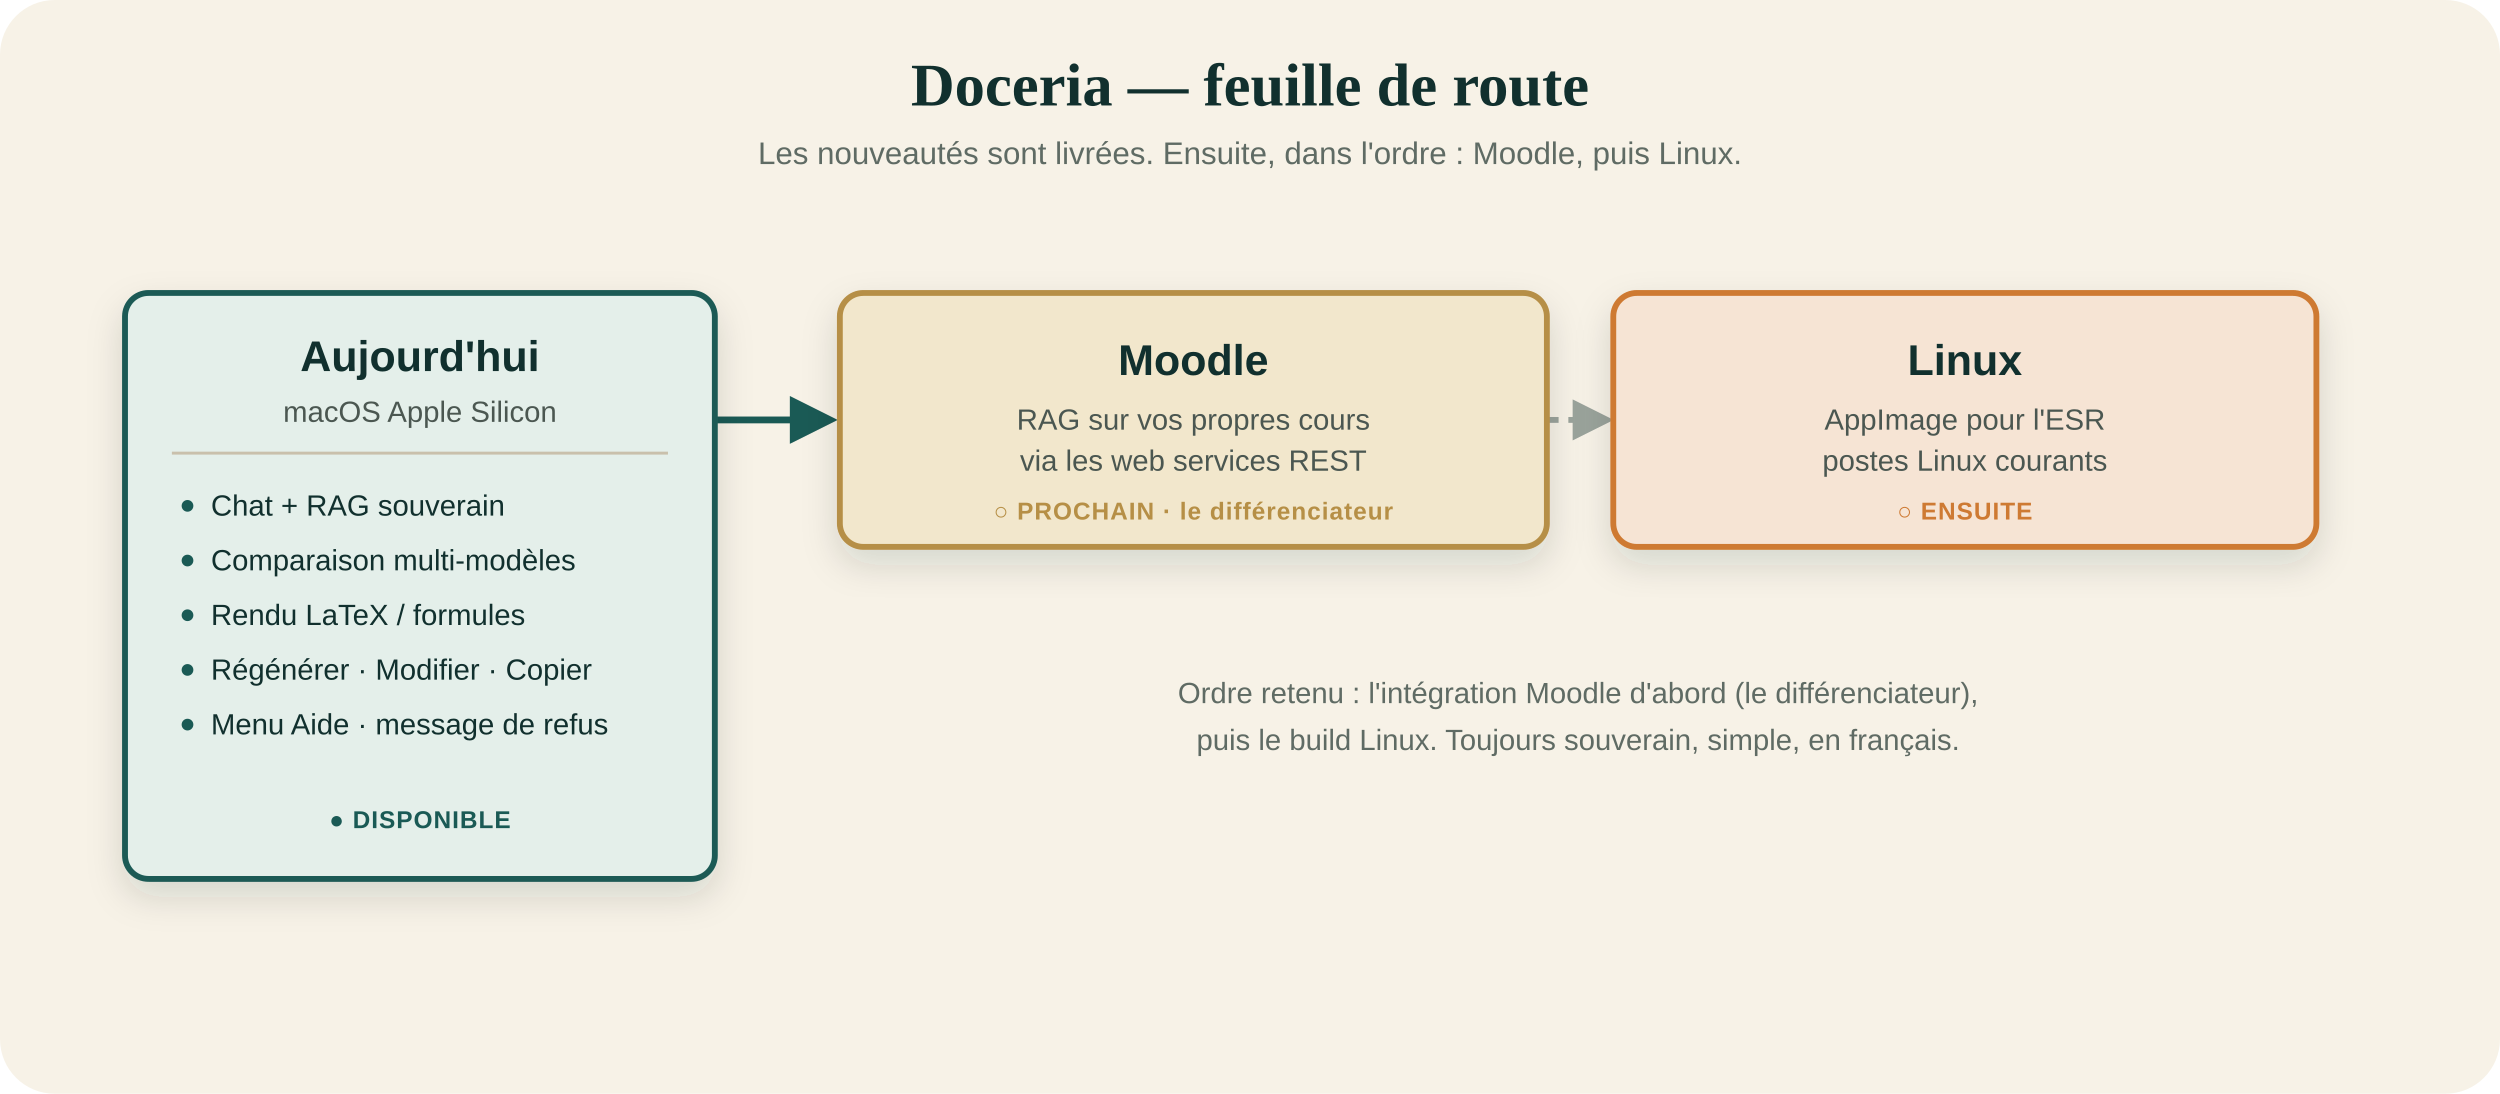
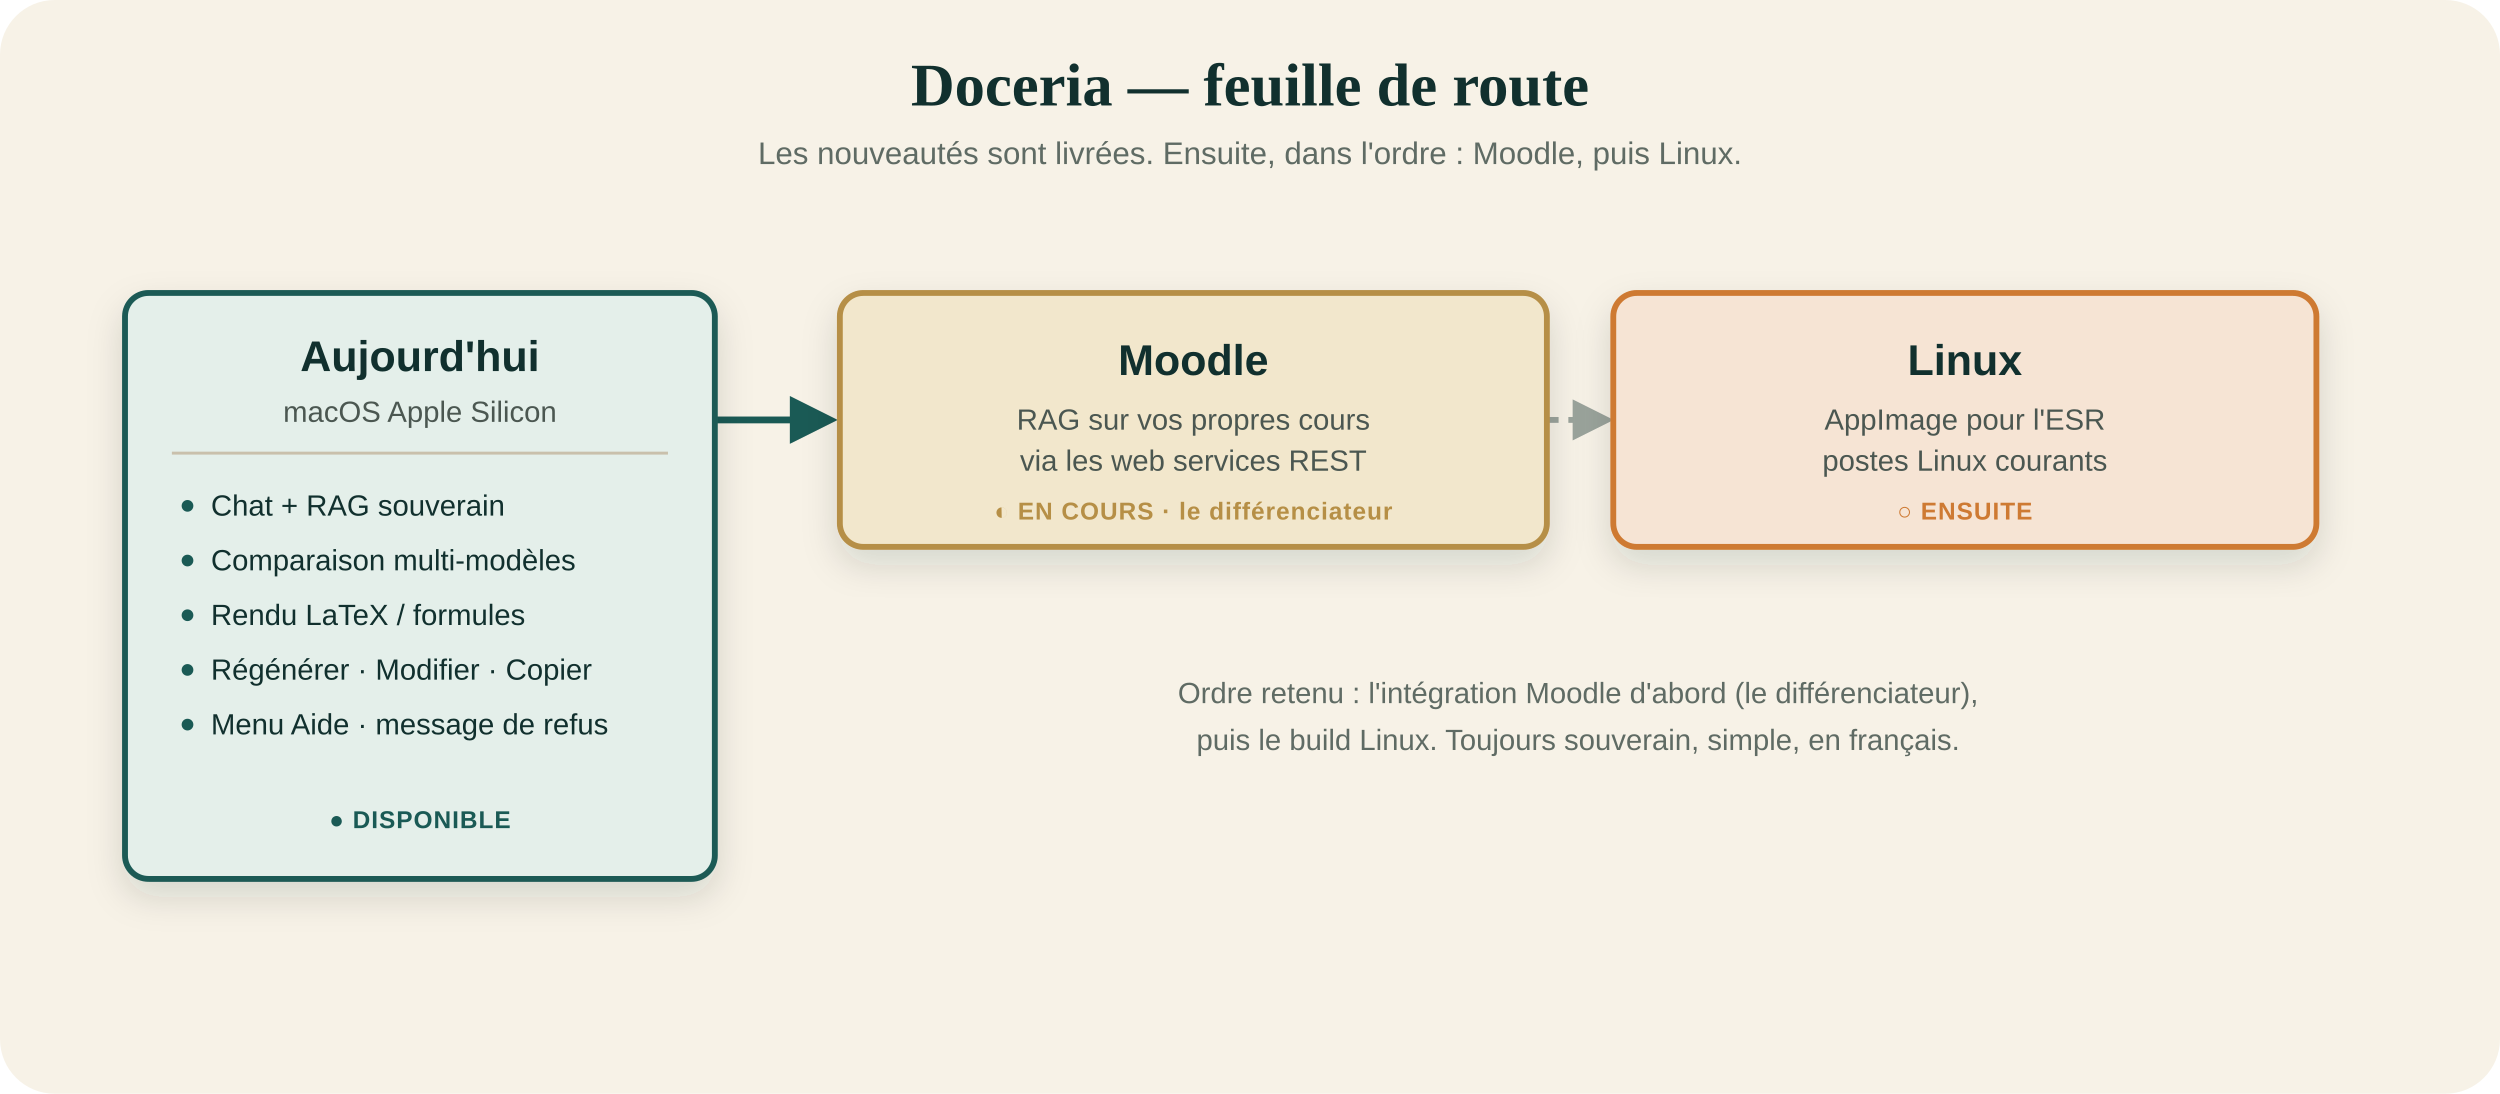
<svg xmlns="http://www.w3.org/2000/svg" width="1280" height="560" viewBox="0 0 1280 560" preserveAspectRatio="xMidYMid meet" role="img" aria-labelledby="drm-title drm-desc">
  <defs>
    <marker id="drm-petrol" viewBox="0 0 10 10" refX="8" refY="5" markerWidth="7" markerHeight="7" orient="auto-start-reverse">
      <path d="M0 0 L10 5 L0 10 z" fill="#1A5A55" />
    </marker>
    <marker id="drm-muted" viewBox="0 0 10 10" refX="8" refY="5" markerWidth="7" markerHeight="7" orient="auto-start-reverse">
      <path d="M0 0 L10 5 L0 10 z" fill="#9AA39B" />
    </marker>
    <filter id="drm-shadow" x="-20%" y="-20%" width="140%" height="140%">
      <feDropShadow dx="0" dy="8" stdDeviation="9" flood-color="#11302E" flood-opacity=".14" />
    </filter>
    <style>
      .drm-title{font:700 31px Georgia,"Times New Roman",serif;fill:#11302E}
      .drm-sub{font:400 16px Arial,sans-serif;fill:#5F6B64}
      .drm-bt{font:700 22px Arial,sans-serif;fill:#11302E}
      .drm-bx{font:400 15px Arial,sans-serif;fill:#4B5751}
      .drm-it{font:400 15px Arial,sans-serif;fill:#11302E}
      .drm-badge{font:700 12.5px Arial,sans-serif;letter-spacing:.04em}
      .drm-cap{font:400 15px Arial,sans-serif;fill:#5F6B64}
    </style>
  </defs>
  <rect x="0" y="0" width="1280" height="560" rx="28" fill="#F7F2E7" />
  <text x="640" y="54" text-anchor="middle" class="drm-title">Doceria — feuille de route</text>
  <text x="640" y="84" text-anchor="middle" class="drm-sub">Les nouveautés sont livrées. Ensuite, dans l'ordre : Moodle, puis Linux.</text>
  <line x1="366" y1="215" x2="424" y2="215" stroke="#1A5A55" stroke-width="3.5" stroke-linecap="round" marker-end="url(#drm-petrol)" />
  <line x1="792" y1="215" x2="822" y2="215" stroke="#9AA39B" stroke-width="3" stroke-dasharray="6 5" marker-end="url(#drm-muted)" />
  <rect x="64" y="150" width="302" height="300" rx="12" fill="#E4EFEA" stroke="#1A5A55" stroke-width="3" filter="url(#drm-shadow)" />
  <text x="215" y="190" text-anchor="middle" class="drm-bt">Aujourd'hui</text>
  <text x="215" y="216" text-anchor="middle" class="drm-bx">macOS Apple Silicon</text>
  <line x1="88" y1="232" x2="342" y2="232" stroke="#C9C0AC" stroke-width="1.5" />
  <g>
    <circle cx="96" cy="259" r="3" fill="#1A5A55" />
    <text x="108" y="264" class="drm-it">Chat + RAG souverain</text>
    <circle cx="96" cy="287" r="3" fill="#1A5A55" />
    <text x="108" y="292" class="drm-it">Comparaison multi-modèles</text>
    <circle cx="96" cy="315" r="3" fill="#1A5A55" />
    <text x="108" y="320" class="drm-it">Rendu LaTeX / formules</text>
    <circle cx="96" cy="343" r="3" fill="#1A5A55" />
    <text x="108" y="348" class="drm-it">Régénérer · Modifier · Copier</text>
    <circle cx="96" cy="371" r="3" fill="#1A5A55" />
    <text x="108" y="376" class="drm-it">Menu Aide · message de refus</text>
  </g>
  <text x="215" y="424" text-anchor="middle" class="drm-badge" fill="#1A5A55">● DISPONIBLE</text>
  <rect x="430" y="150" width="362" height="130" rx="12" fill="#F2E7CC" stroke="#B68F46" stroke-width="3" filter="url(#drm-shadow)" />
  <text x="611" y="192" text-anchor="middle" class="drm-bt">Moodle</text>
  <text x="611" y="220" text-anchor="middle" class="drm-bx">RAG sur vos propres cours</text>
  <text x="611" y="241" text-anchor="middle" class="drm-bx">via les web services REST</text>
-   <text x="611" y="266" text-anchor="middle" class="drm-badge" fill="#B68F46">○ PROCHAIN · le différenciateur</text>
+   <text x="611" y="266" text-anchor="middle" class="drm-badge" fill="#B68F46">◐ EN COURS · le différenciateur</text>
  <rect x="826" y="150" width="360" height="130" rx="12" fill="#F6E4D4" stroke="#CE7A33" stroke-width="3" filter="url(#drm-shadow)" />
  <text x="1006" y="192" text-anchor="middle" class="drm-bt">Linux</text>
  <text x="1006" y="220" text-anchor="middle" class="drm-bx">AppImage pour l'ESR</text>
  <text x="1006" y="241" text-anchor="middle" class="drm-bx">postes Linux courants</text>
  <text x="1006" y="266" text-anchor="middle" class="drm-badge" fill="#CE7A33">○ ENSUITE</text>
  <text x="808" y="360" text-anchor="middle" class="drm-cap">Ordre retenu : l'intégration Moodle d'abord (le différenciateur),</text>
  <text x="808" y="384" text-anchor="middle" class="drm-cap">puis le build Linux. Toujours souverain, simple, en français.</text>
</svg>
